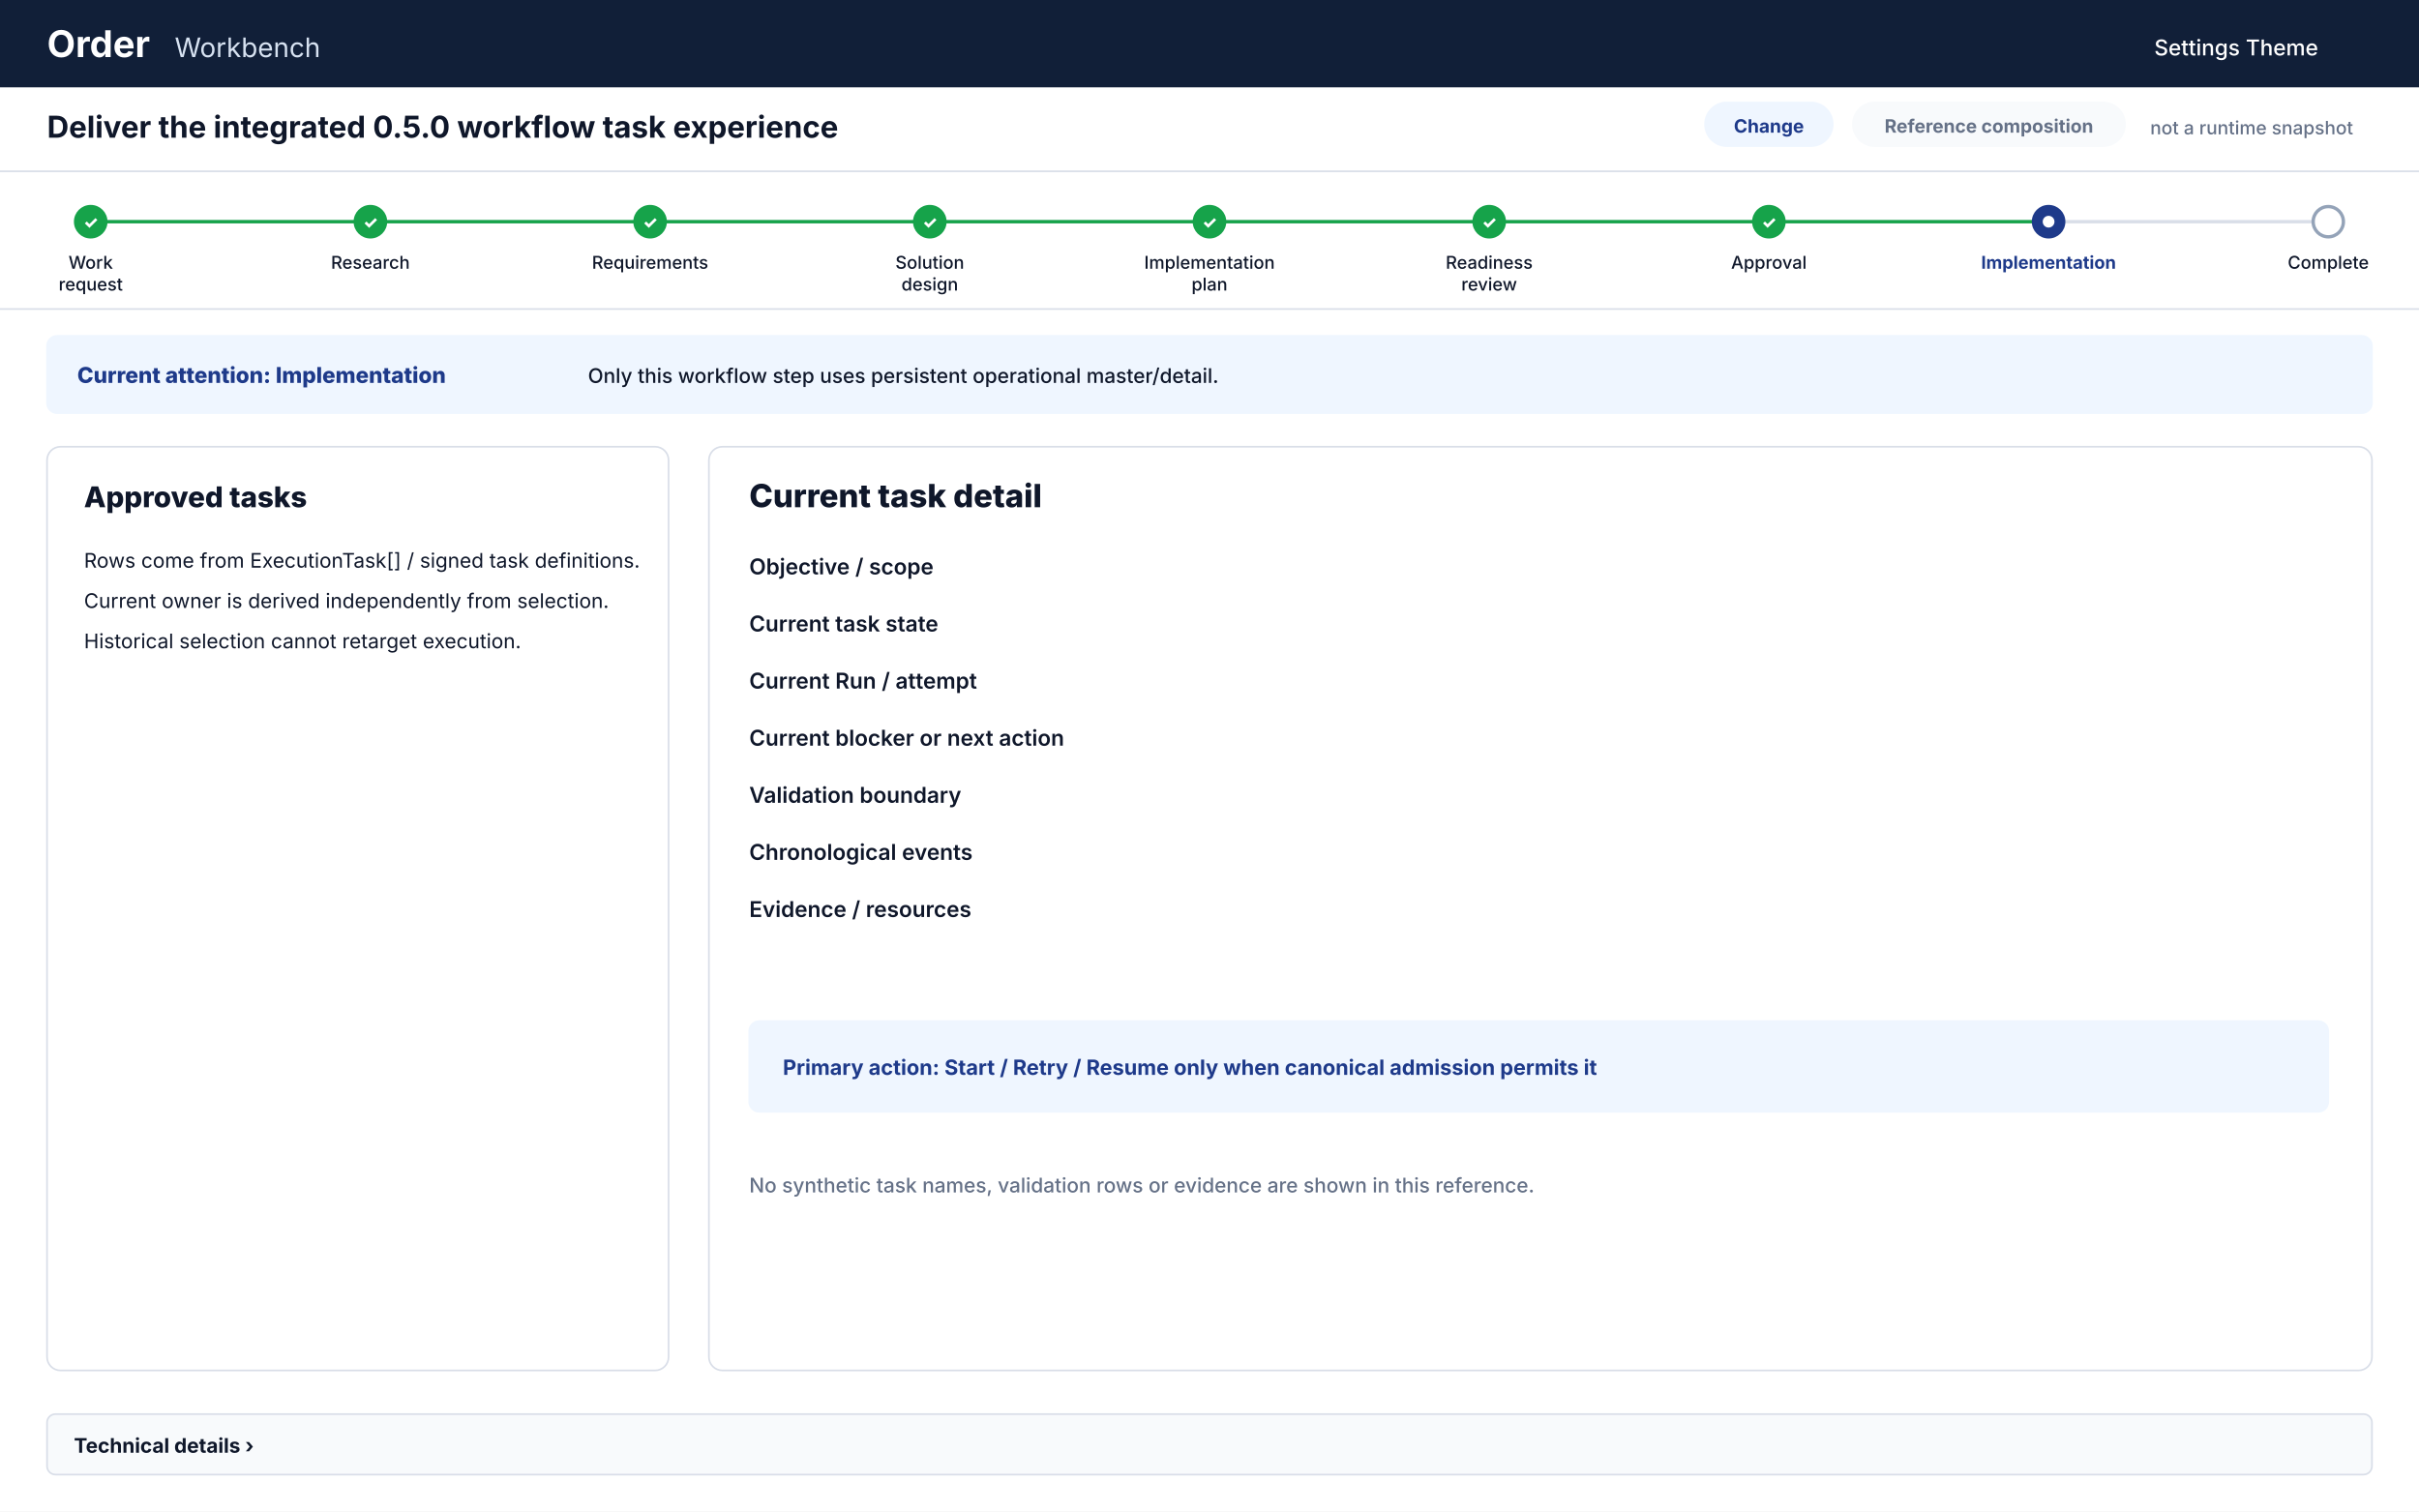
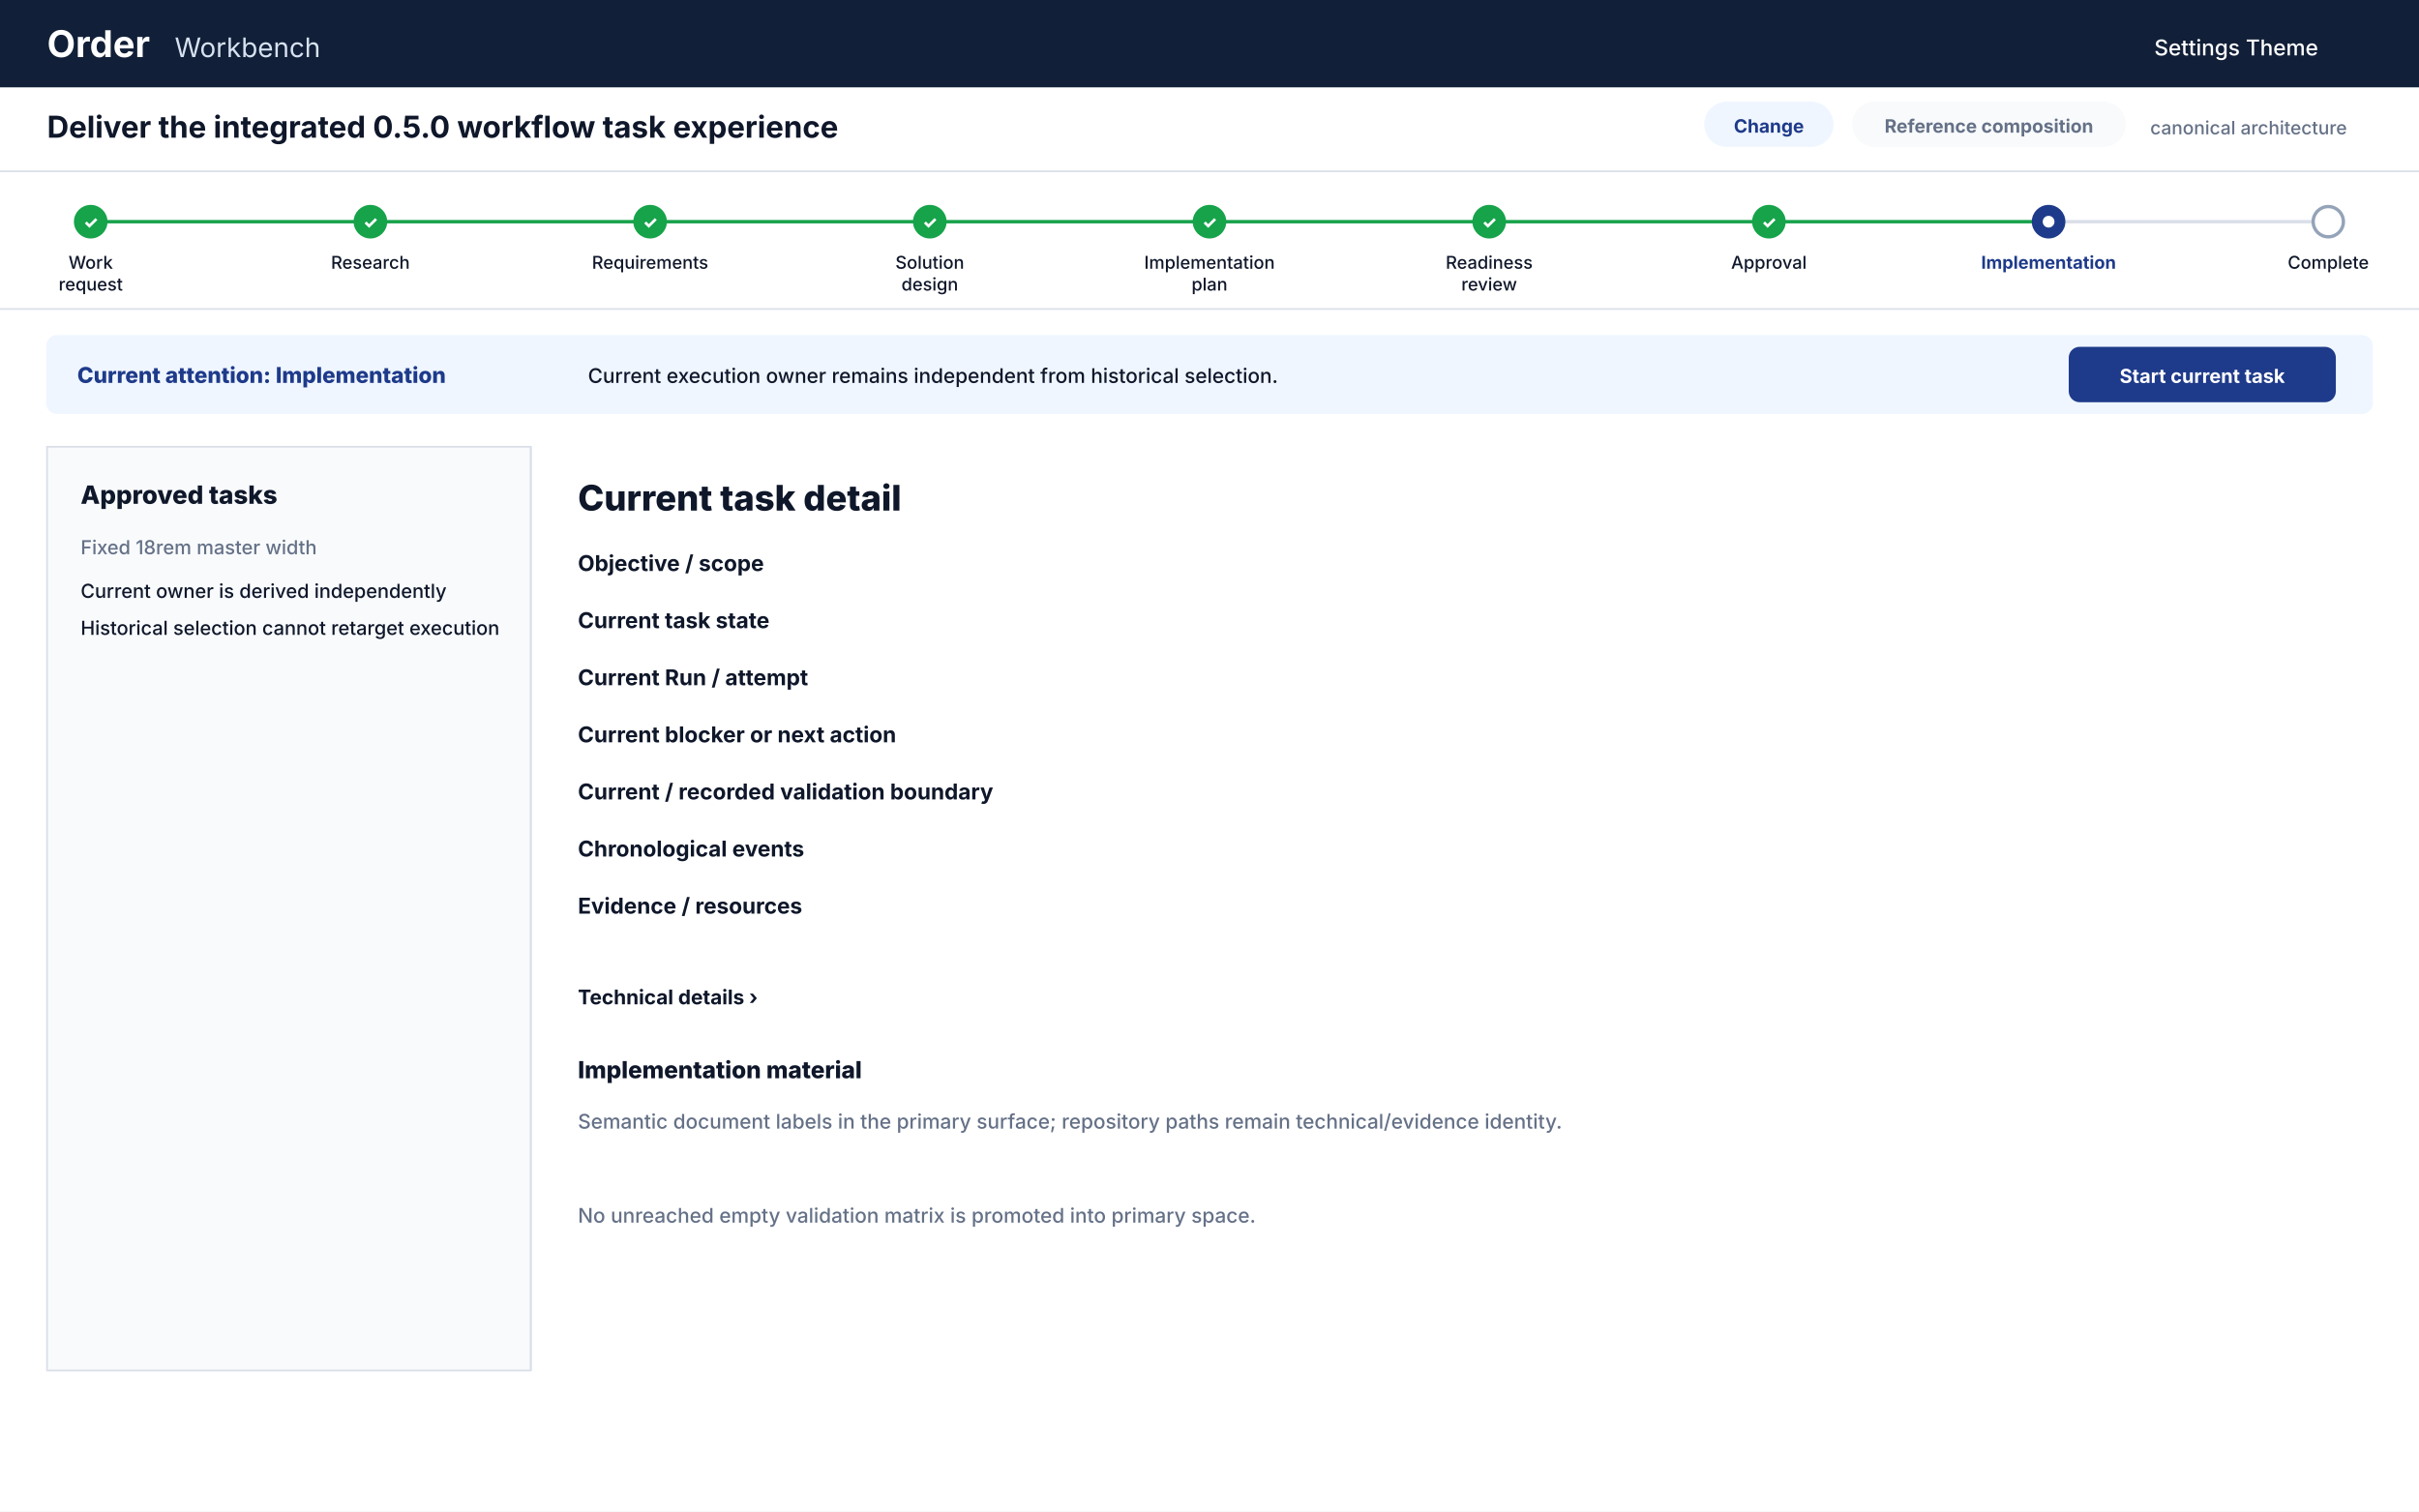
<svg xmlns="http://www.w3.org/2000/svg" width="1440" height="900" viewBox="0 0 1440 900">
  <rect width="1440" height="900" fill="#FFFFFF" />
-   <rect width="1440" height="52" fill="#111F38" />
-   <text x="28" y="34" font-family="ui-sans-serif,system-ui,-apple-system,Segoe UI,sans-serif" font-size="22" font-weight="700" fill="#fff" text-anchor="start">Order</text>
+   <rect x="0" y="0" width="1440" height="52" fill="#111F38" stroke="none" />
+   <text x="28" y="34" font-family="ui-sans-serif,system-ui,-apple-system,Segoe UI,sans-serif" font-size="22" font-weight="700" fill="#FFFFFF" text-anchor="start">Order</text>
  <text x="104" y="34" font-family="ui-sans-serif,system-ui,-apple-system,Segoe UI,sans-serif" font-size="16" font-weight="400" fill="#D7E2F1" text-anchor="start">Workbench</text>
-   <text x="1380" y="33" font-family="ui-sans-serif,system-ui,-apple-system,Segoe UI,sans-serif" font-size="13" font-weight="500" fill="#fff" text-anchor="end">Settings   Theme</text>
+   <text x="1380" y="33" font-family="ui-sans-serif,system-ui,-apple-system,Segoe UI,sans-serif" font-size="13" font-weight="500" fill="#FFFFFF" text-anchor="end">Settings   Theme</text>
  <line x1="0" y1="102" x2="1440" y2="102" stroke="#D9DEE8" stroke-width="1" />
  <text x="28" y="82" font-family="ui-sans-serif,system-ui,-apple-system,Segoe UI,sans-serif" font-size="18" font-weight="700" fill="#0F172A" text-anchor="start">Deliver the integrated 0.5.0 workflow task experience</text>
  <rect x="1015" y="61" width="76" height="26" rx="13" fill="#EFF6FF" stroke="#EFF6FF" />
  <text x="1053" y="79" font-family="ui-sans-serif,system-ui,-apple-system,Segoe UI,sans-serif" font-size="11" font-weight="700" fill="#1E3A8A" text-anchor="middle">Change</text>
  <rect x="1103" y="61" width="162" height="26" rx="13" fill="#F8FAFC" stroke="#F8FAFC" />
  <text x="1184" y="79" font-family="ui-sans-serif,system-ui,-apple-system,Segoe UI,sans-serif" font-size="11" font-weight="700" fill="#657187" text-anchor="middle">Reference composition</text>
-   <text x="1280" y="80" font-family="ui-sans-serif,system-ui,-apple-system,Segoe UI,sans-serif" font-size="11" font-weight="500" fill="#657187" text-anchor="start">not a runtime snapshot</text>
+   <text x="1280" y="80" font-family="ui-sans-serif,system-ui,-apple-system,Segoe UI,sans-serif" font-size="11" font-weight="500" fill="#657187" text-anchor="start">canonical architecture</text>
  <line x1="54" y1="132" x2="1386" y2="132" stroke="#D9DEE8" stroke-width="2" />
  <line x1="54" y1="132" x2="1219.5" y2="132" stroke="#16A34A" stroke-width="2" />
  <circle cx="54" cy="132" r="9" fill="#16A34A" stroke="#16A34A" stroke-width="2" />
-   <text x="54" y="136" font-family="ui-sans-serif,system-ui,-apple-system,Segoe UI,sans-serif" font-size="10" font-weight="800" fill="#fff" text-anchor="middle">✓</text>
+   <text x="54" y="136" font-family="ui-sans-serif,system-ui,-apple-system,Segoe UI,sans-serif" font-size="10" font-weight="800" fill="#FFFFFF" text-anchor="middle">✓</text>
  <text x="54" y="160" font-family="ui-sans-serif,system-ui,-apple-system,Segoe UI,sans-serif" font-size="10.5" font-weight="500" fill="#0F172A" text-anchor="middle">Work</text>
  <text x="54" y="173" font-family="ui-sans-serif,system-ui,-apple-system,Segoe UI,sans-serif" font-size="10.5" font-weight="500" fill="#0F172A" text-anchor="middle">request</text>
  <circle cx="220.5" cy="132" r="9" fill="#16A34A" stroke="#16A34A" stroke-width="2" />
-   <text x="220.5" y="136" font-family="ui-sans-serif,system-ui,-apple-system,Segoe UI,sans-serif" font-size="10" font-weight="800" fill="#fff" text-anchor="middle">✓</text>
+   <text x="220.5" y="136" font-family="ui-sans-serif,system-ui,-apple-system,Segoe UI,sans-serif" font-size="10" font-weight="800" fill="#FFFFFF" text-anchor="middle">✓</text>
  <text x="220.5" y="160" font-family="ui-sans-serif,system-ui,-apple-system,Segoe UI,sans-serif" font-size="10.5" font-weight="500" fill="#0F172A" text-anchor="middle">Research</text>
  <circle cx="387" cy="132" r="9" fill="#16A34A" stroke="#16A34A" stroke-width="2" />
-   <text x="387" y="136" font-family="ui-sans-serif,system-ui,-apple-system,Segoe UI,sans-serif" font-size="10" font-weight="800" fill="#fff" text-anchor="middle">✓</text>
+   <text x="387" y="136" font-family="ui-sans-serif,system-ui,-apple-system,Segoe UI,sans-serif" font-size="10" font-weight="800" fill="#FFFFFF" text-anchor="middle">✓</text>
  <text x="387" y="160" font-family="ui-sans-serif,system-ui,-apple-system,Segoe UI,sans-serif" font-size="10.5" font-weight="500" fill="#0F172A" text-anchor="middle">Requirements</text>
  <circle cx="553.5" cy="132" r="9" fill="#16A34A" stroke="#16A34A" stroke-width="2" />
-   <text x="553.5" y="136" font-family="ui-sans-serif,system-ui,-apple-system,Segoe UI,sans-serif" font-size="10" font-weight="800" fill="#fff" text-anchor="middle">✓</text>
+   <text x="553.5" y="136" font-family="ui-sans-serif,system-ui,-apple-system,Segoe UI,sans-serif" font-size="10" font-weight="800" fill="#FFFFFF" text-anchor="middle">✓</text>
  <text x="553.5" y="160" font-family="ui-sans-serif,system-ui,-apple-system,Segoe UI,sans-serif" font-size="10.5" font-weight="500" fill="#0F172A" text-anchor="middle">Solution</text>
  <text x="553.5" y="173" font-family="ui-sans-serif,system-ui,-apple-system,Segoe UI,sans-serif" font-size="10.5" font-weight="500" fill="#0F172A" text-anchor="middle">design</text>
  <circle cx="720" cy="132" r="9" fill="#16A34A" stroke="#16A34A" stroke-width="2" />
-   <text x="720" y="136" font-family="ui-sans-serif,system-ui,-apple-system,Segoe UI,sans-serif" font-size="10" font-weight="800" fill="#fff" text-anchor="middle">✓</text>
+   <text x="720" y="136" font-family="ui-sans-serif,system-ui,-apple-system,Segoe UI,sans-serif" font-size="10" font-weight="800" fill="#FFFFFF" text-anchor="middle">✓</text>
  <text x="720" y="160" font-family="ui-sans-serif,system-ui,-apple-system,Segoe UI,sans-serif" font-size="10.5" font-weight="500" fill="#0F172A" text-anchor="middle">Implementation</text>
  <text x="720" y="173" font-family="ui-sans-serif,system-ui,-apple-system,Segoe UI,sans-serif" font-size="10.5" font-weight="500" fill="#0F172A" text-anchor="middle">plan</text>
  <circle cx="886.5" cy="132" r="9" fill="#16A34A" stroke="#16A34A" stroke-width="2" />
-   <text x="886.5" y="136" font-family="ui-sans-serif,system-ui,-apple-system,Segoe UI,sans-serif" font-size="10" font-weight="800" fill="#fff" text-anchor="middle">✓</text>
+   <text x="886.5" y="136" font-family="ui-sans-serif,system-ui,-apple-system,Segoe UI,sans-serif" font-size="10" font-weight="800" fill="#FFFFFF" text-anchor="middle">✓</text>
  <text x="886.5" y="160" font-family="ui-sans-serif,system-ui,-apple-system,Segoe UI,sans-serif" font-size="10.5" font-weight="500" fill="#0F172A" text-anchor="middle">Readiness</text>
  <text x="886.5" y="173" font-family="ui-sans-serif,system-ui,-apple-system,Segoe UI,sans-serif" font-size="10.5" font-weight="500" fill="#0F172A" text-anchor="middle">review</text>
  <circle cx="1053" cy="132" r="9" fill="#16A34A" stroke="#16A34A" stroke-width="2" />
-   <text x="1053" y="136" font-family="ui-sans-serif,system-ui,-apple-system,Segoe UI,sans-serif" font-size="10" font-weight="800" fill="#fff" text-anchor="middle">✓</text>
+   <text x="1053" y="136" font-family="ui-sans-serif,system-ui,-apple-system,Segoe UI,sans-serif" font-size="10" font-weight="800" fill="#FFFFFF" text-anchor="middle">✓</text>
  <text x="1053" y="160" font-family="ui-sans-serif,system-ui,-apple-system,Segoe UI,sans-serif" font-size="10.5" font-weight="500" fill="#0F172A" text-anchor="middle">Approval</text>
  <circle cx="1219.5" cy="132" r="9" fill="#1E3A8A" stroke="#1E3A8A" stroke-width="2" />
-   <circle cx="1219.5" cy="132" r="3.5" fill="#fff" />
+   <circle cx="1219.5" cy="132" r="3.5" fill="#FFFFFF" />
  <text x="1219.5" y="160" font-family="ui-sans-serif,system-ui,-apple-system,Segoe UI,sans-serif" font-size="10.5" font-weight="700" fill="#1E3A8A" text-anchor="middle">Implementation</text>
  <circle cx="1386" cy="132" r="9" fill="#FFFFFF" stroke="#94A3B8" stroke-width="2" />
  <text x="1386" y="160" font-family="ui-sans-serif,system-ui,-apple-system,Segoe UI,sans-serif" font-size="10.5" font-weight="500" fill="#0F172A" text-anchor="middle">Complete</text>
  <line x1="0" y1="184" x2="1440" y2="184" stroke="#D9DEE8" stroke-width="1" />
  <rect x="28" y="200" width="1384" height="46" rx="6" fill="#EFF6FF" stroke="#EFF6FF" />
  <text x="46" y="228" font-family="ui-sans-serif,system-ui,-apple-system,Segoe UI,sans-serif" font-size="13" font-weight="800" fill="#1E3A8A" text-anchor="start">Current attention: Implementation</text>
-   <text x="350" y="228" font-family="ui-sans-serif,system-ui,-apple-system,Segoe UI,sans-serif" font-size="12" font-weight="500" fill="#0F172A" text-anchor="start">Only this workflow step uses persistent operational master/detail.</text>
-   <rect x="28" y="266" width="370" height="550" rx="8" fill="#FFFFFF" stroke="#D9DEE8" />
-   <text x="50" y="302" font-family="ui-sans-serif,system-ui,-apple-system,Segoe UI,sans-serif" font-size="17" font-weight="800" fill="#0F172A" text-anchor="start">Approved tasks</text>
-   <text x="50" y="338" font-family="ui-sans-serif,system-ui,-apple-system,Segoe UI,sans-serif" font-size="12" font-weight="400" fill="#0F172A" text-anchor="start">Rows come from ExecutionTask[] / signed task definitions.</text>
-   <text x="50" y="362" font-family="ui-sans-serif,system-ui,-apple-system,Segoe UI,sans-serif" font-size="12" font-weight="400" fill="#0F172A" text-anchor="start">Current owner is derived independently from selection.</text>
-   <text x="50" y="386" font-family="ui-sans-serif,system-ui,-apple-system,Segoe UI,sans-serif" font-size="12" font-weight="400" fill="#0F172A" text-anchor="start">Historical selection cannot retarget execution.</text>
-   <rect x="422" y="266" width="990" height="550" rx="8" fill="#FFFFFF" stroke="#D9DEE8" />
-   <text x="446" y="302" font-family="ui-sans-serif,system-ui,-apple-system,Segoe UI,sans-serif" font-size="19" font-weight="800" fill="#0F172A" text-anchor="start">Current task detail</text>
-   <text x="446" y="342" font-family="ui-sans-serif,system-ui,-apple-system,Segoe UI,sans-serif" font-size="13" font-weight="600" fill="#0F172A" text-anchor="start">Objective / scope</text>
-   <text x="446" y="376" font-family="ui-sans-serif,system-ui,-apple-system,Segoe UI,sans-serif" font-size="13" font-weight="600" fill="#0F172A" text-anchor="start">Current task state</text>
-   <text x="446" y="410" font-family="ui-sans-serif,system-ui,-apple-system,Segoe UI,sans-serif" font-size="13" font-weight="600" fill="#0F172A" text-anchor="start">Current Run / attempt</text>
-   <text x="446" y="444" font-family="ui-sans-serif,system-ui,-apple-system,Segoe UI,sans-serif" font-size="13" font-weight="600" fill="#0F172A" text-anchor="start">Current blocker or next action</text>
-   <text x="446" y="478" font-family="ui-sans-serif,system-ui,-apple-system,Segoe UI,sans-serif" font-size="13" font-weight="600" fill="#0F172A" text-anchor="start">Validation boundary</text>
-   <text x="446" y="512" font-family="ui-sans-serif,system-ui,-apple-system,Segoe UI,sans-serif" font-size="13" font-weight="600" fill="#0F172A" text-anchor="start">Chronological events</text>
-   <text x="446" y="546" font-family="ui-sans-serif,system-ui,-apple-system,Segoe UI,sans-serif" font-size="13" font-weight="600" fill="#0F172A" text-anchor="start">Evidence / resources</text>
-   <rect x="446" y="608" width="940" height="54" rx="6" fill="#EFF6FF" stroke="#EFF6FF" />
-   <text x="466" y="640" font-family="ui-sans-serif,system-ui,-apple-system,Segoe UI,sans-serif" font-size="12.5" font-weight="700" fill="#1E3A8A" text-anchor="start">Primary action: Start / Retry / Resume only when canonical admission permits it</text>
-   <text x="446" y="710" font-family="ui-sans-serif,system-ui,-apple-system,Segoe UI,sans-serif" font-size="12" font-weight="500" fill="#657187" text-anchor="start">No synthetic task names, validation rows or evidence are shown in this reference.</text>
-   <rect x="28" y="842" width="1384" height="36" rx="5" fill="#F8FAFC" stroke="#D9DEE8" />
-   <text x="44" y="865" font-family="ui-sans-serif,system-ui,-apple-system,Segoe UI,sans-serif" font-size="12" font-weight="700" fill="#0F172A" text-anchor="start">Technical details  ›</text>
+   <text x="350" y="228" font-family="ui-sans-serif,system-ui,-apple-system,Segoe UI,sans-serif" font-size="12" font-weight="500" fill="#0F172A" text-anchor="start">Current execution owner remains independent from historical selection.</text>
+   <rect x="1232" y="207" width="158" height="32" rx="6" fill="#1E3A8A" stroke="#1E3A8A" />
+   <text x="1311" y="228" font-family="ui-sans-serif,system-ui,-apple-system,Segoe UI,sans-serif" font-size="11.5" font-weight="700" fill="#FFFFFF" text-anchor="middle">Start current task</text>
+   <rect x="28" y="266" width="288" height="550" fill="#F8FAFC" stroke="#D9DEE8" />
+   <text x="48" y="300" font-family="ui-sans-serif,system-ui,-apple-system,Segoe UI,sans-serif" font-size="15" font-weight="800" fill="#0F172A" text-anchor="start">Approved tasks</text>
+   <text x="48" y="330" font-family="ui-sans-serif,system-ui,-apple-system,Segoe UI,sans-serif" font-size="11.5" font-weight="500" fill="#657187" text-anchor="start">Fixed 18rem master width</text>
+   <text x="48" y="356" font-family="ui-sans-serif,system-ui,-apple-system,Segoe UI,sans-serif" font-size="11.5" font-weight="500" fill="#0F172A" text-anchor="start">Current owner is derived independently</text>
+   <text x="48" y="378" font-family="ui-sans-serif,system-ui,-apple-system,Segoe UI,sans-serif" font-size="11.5" font-weight="500" fill="#0F172A" text-anchor="start">Historical selection cannot retarget execution</text>
+   <line x1="316" y1="266" x2="316" y2="816" stroke="#D9DEE8" stroke-width="1" />
+   <text x="344" y="304" font-family="ui-sans-serif,system-ui,-apple-system,Segoe UI,sans-serif" font-size="21" font-weight="800" fill="#0F172A" text-anchor="start">Current task detail</text>
+   <text x="344" y="340" font-family="ui-sans-serif,system-ui,-apple-system,Segoe UI,sans-serif" font-size="13" font-weight="700" fill="#0F172A" text-anchor="start">Objective / scope</text>
+   <text x="344" y="374" font-family="ui-sans-serif,system-ui,-apple-system,Segoe UI,sans-serif" font-size="13" font-weight="700" fill="#0F172A" text-anchor="start">Current task state</text>
+   <text x="344" y="408" font-family="ui-sans-serif,system-ui,-apple-system,Segoe UI,sans-serif" font-size="13" font-weight="700" fill="#0F172A" text-anchor="start">Current Run / attempt</text>
+   <text x="344" y="442" font-family="ui-sans-serif,system-ui,-apple-system,Segoe UI,sans-serif" font-size="13" font-weight="700" fill="#0F172A" text-anchor="start">Current blocker or next action</text>
+   <text x="344" y="476" font-family="ui-sans-serif,system-ui,-apple-system,Segoe UI,sans-serif" font-size="13" font-weight="700" fill="#0F172A" text-anchor="start">Current / recorded validation boundary</text>
+   <text x="344" y="510" font-family="ui-sans-serif,system-ui,-apple-system,Segoe UI,sans-serif" font-size="13" font-weight="700" fill="#0F172A" text-anchor="start">Chronological events</text>
+   <text x="344" y="544" font-family="ui-sans-serif,system-ui,-apple-system,Segoe UI,sans-serif" font-size="13" font-weight="700" fill="#0F172A" text-anchor="start">Evidence / resources</text>
+   <text x="344" y="598" font-family="ui-sans-serif,system-ui,-apple-system,Segoe UI,sans-serif" font-size="12" font-weight="700" fill="#0F172A" text-anchor="start">Technical details  ›</text>
+   <text x="344" y="642" font-family="ui-sans-serif,system-ui,-apple-system,Segoe UI,sans-serif" font-size="14" font-weight="800" fill="#0F172A" text-anchor="start">Implementation material</text>
+   <text x="344" y="672" font-family="ui-sans-serif,system-ui,-apple-system,Segoe UI,sans-serif" font-size="12" font-weight="500" fill="#657187" text-anchor="start">Semantic document labels in the primary surface; repository paths remain technical/evidence identity.</text>
+   <text x="344" y="728" font-family="ui-sans-serif,system-ui,-apple-system,Segoe UI,sans-serif" font-size="12" font-weight="500" fill="#657187" text-anchor="start">No unreached empty validation matrix is promoted into primary space.</text>
</svg>
